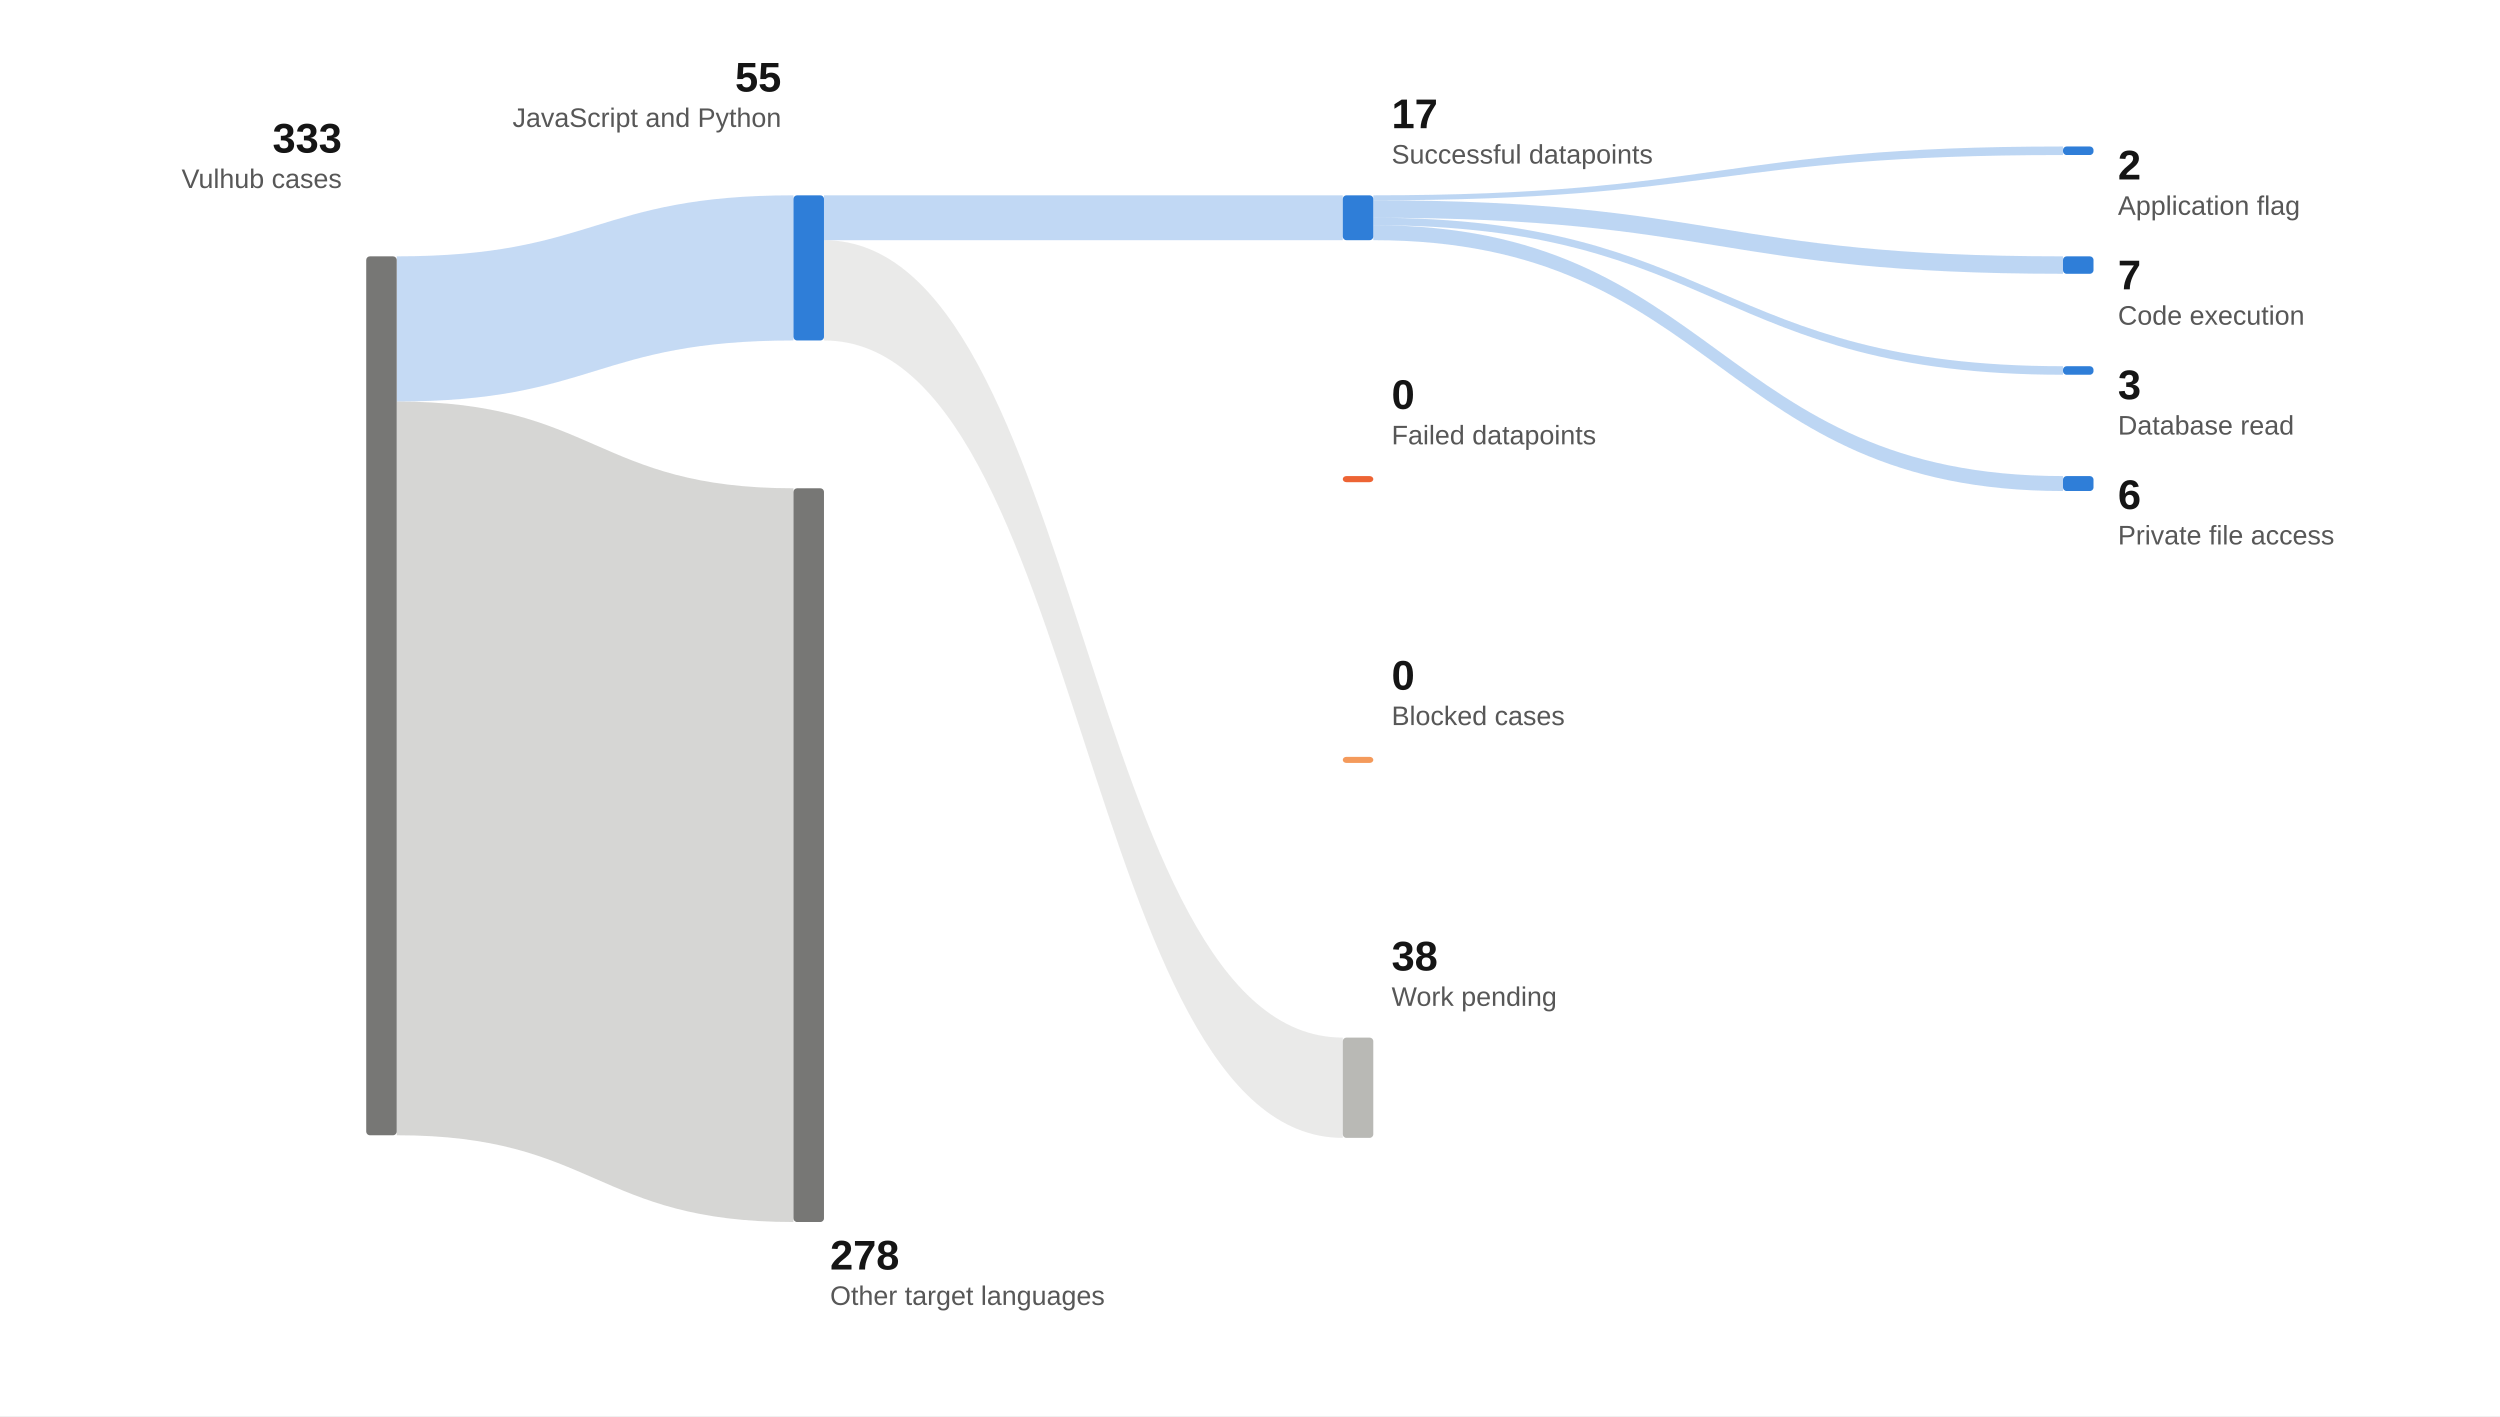
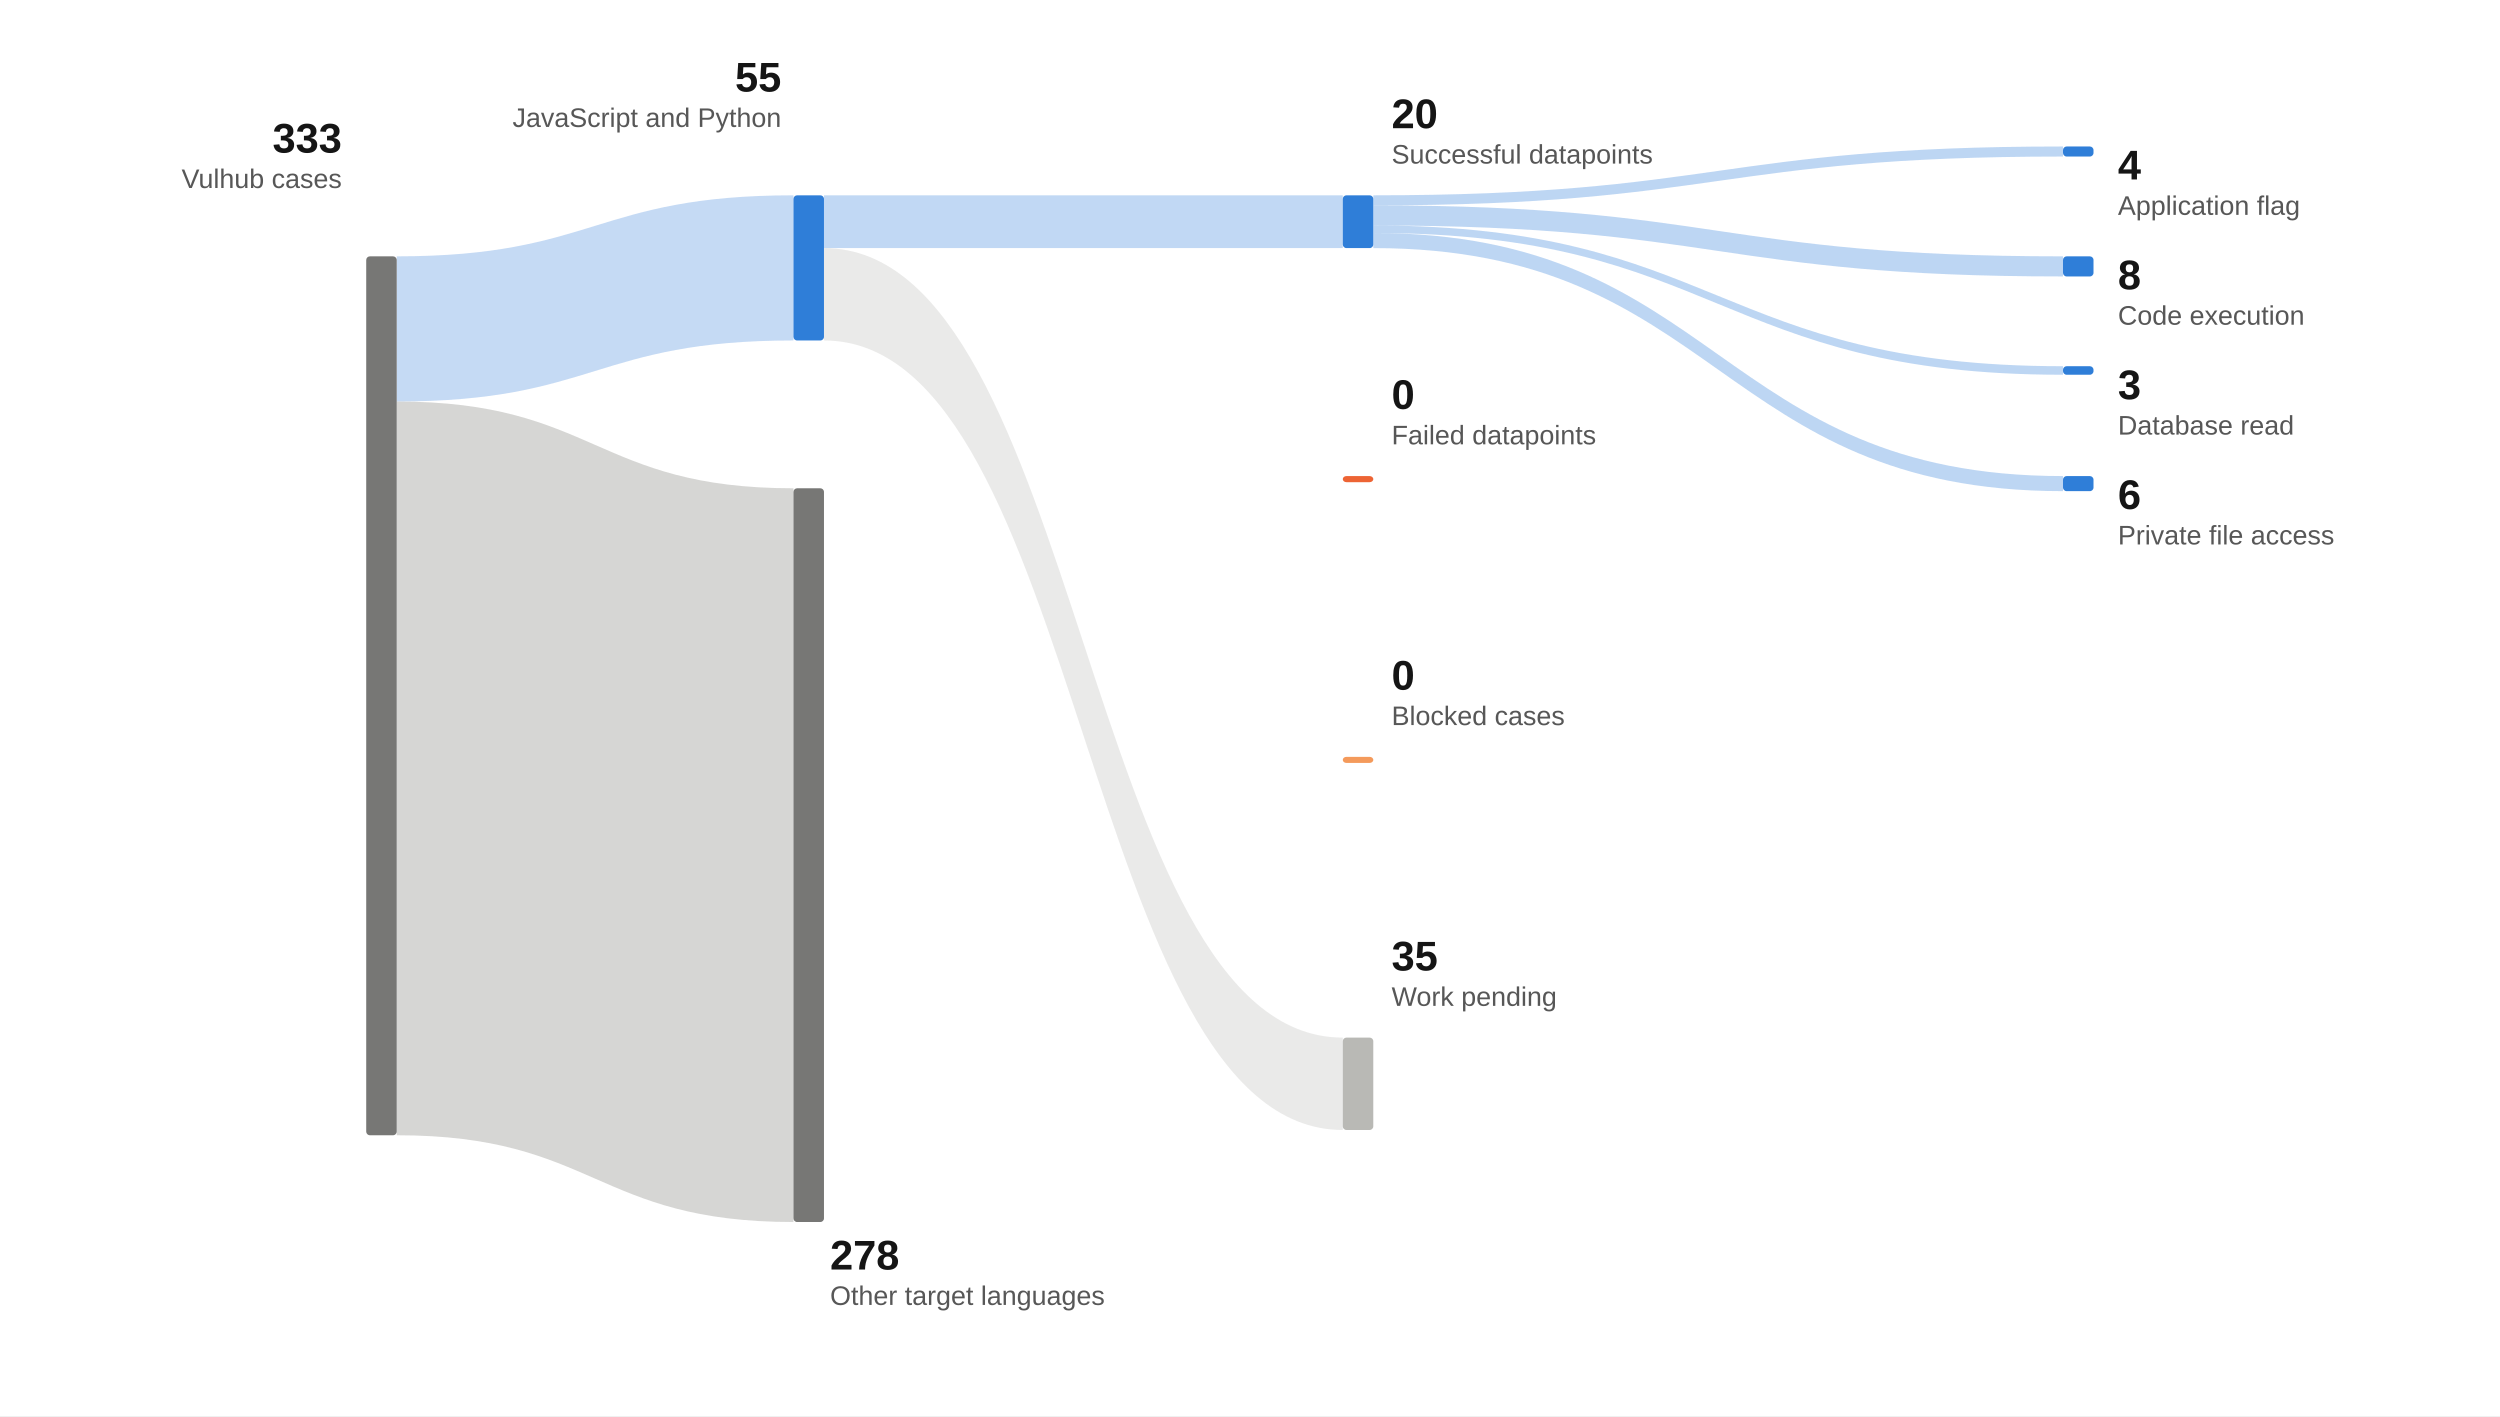
<svg xmlns="http://www.w3.org/2000/svg" width="2048" height="1160" viewBox="0 0 2048 1160">
  <style>.count{font:700 34px Arial,sans-serif;fill:#151515}.detail{font:22px Arial,sans-serif;fill:#575757}</style>
  <rect width="100%" height="100%" fill="#fff" />
  <path d="M325 210 C487.5 210 487.5 160 650 160 L650 278.919 C487.5 278.919 487.5 328.919 325 328.919 Z" fill="#3079d7" fill-opacity="0.28" />
  <path d="M325 328.919 C487.5 328.919 487.5 400 650 400 L650 1001.081 C487.5 1001.081 487.5 930.0 325 930.0 Z" fill="#aaa9a6" fill-opacity="0.48" />
-   <path d="M675 160.0 C887.5 160.0 887.5 160 1100 160 L1100 196.757 C887.5 196.757 887.5 196.757 675 196.757 Z" fill="#2f7ed8" fill-opacity="0.3" />
-   <path d="M675 196.757 C887.5 196.757 887.5 850 1100 850 L1100 932.162 C887.5 932.162 887.5 278.919 675 278.919 Z" fill="#b9b9b5" fill-opacity="0.3" />
-   <path d="M1125 160.0 C1407.5 160.0 1407.5 120 1690 120 L1690 127 C1407.5 127 1407.5 164.084 1125 164.084 Z" fill="#2f7ed8" fill-opacity="0.32" />
-   <rect x="1690" y="120" width="25" height="7" rx="3" fill="#2f7ed8" />
-   <text x="1735" y="147" text-anchor="start" class="count">2</text>
+   <path d="M675 160.0 C887.5 160.0 887.5 160 1100 160 L1100 203.243 C887.5 203.243 887.5 203.243 675 203.243 Z" fill="#2f7ed8" fill-opacity="0.3" />
+   <path d="M675 203.243 C887.5 203.243 887.5 850 1100 850 L1100 925.676 C887.5 925.676 887.5 278.919 675 278.919 Z" fill="#b9b9b5" fill-opacity="0.3" />
+   <path d="M1125 160.0 C1407.5 160.0 1407.5 120 1690 120 L1690 128.237 C1407.5 128.237 1407.5 168.237 1125 168.237 Z" fill="#2f7ed8" fill-opacity="0.32" />
+   <rect x="1690" y="120" width="25" height="8.237" rx="3" fill="#2f7ed8" />
+   <text x="1735" y="147" text-anchor="start" class="count">4</text>
  <text x="1735" y="176" text-anchor="start" class="detail">Application flag</text>
-   <path d="M1125 164.084 C1407.5 164.084 1407.5 210 1690 210 L1690 224.294 C1407.5 224.294 1407.5 178.378 1125 178.378 Z" fill="#2f7ed8" fill-opacity="0.32" />
-   <rect x="1690" y="210" width="25" height="14.294" rx="3" fill="#2f7ed8" />
-   <text x="1735" y="237" text-anchor="start" class="count">7</text>
+   <path d="M1125 168.237 C1407.5 168.237 1407.5 210 1690 210 L1690 226.474 C1407.5 226.474 1407.5 184.71 1125 184.71 Z" fill="#2f7ed8" fill-opacity="0.32" />
+   <rect x="1690" y="210" width="25" height="16.474" rx="3" fill="#2f7ed8" />
+   <text x="1735" y="237" text-anchor="start" class="count">8</text>
  <text x="1735" y="266" text-anchor="start" class="detail">Code execution</text>
-   <path d="M1125 178.378 C1407.5 178.378 1407.5 300 1690 300 L1690 307 C1407.5 307 1407.5 184.505 1125 184.505 Z" fill="#2f7ed8" fill-opacity="0.32" />
+   <path d="M1125 184.71 C1407.5 184.71 1407.5 300 1690 300 L1690 307 C1407.5 307 1407.5 190.888 1125 190.888 Z" fill="#2f7ed8" fill-opacity="0.32" />
  <rect x="1690" y="300" width="25" height="7" rx="3" fill="#2f7ed8" />
  <text x="1735" y="327" text-anchor="start" class="count">3</text>
  <text x="1735" y="356" text-anchor="start" class="detail">Database read</text>
-   <path d="M1125 184.505 C1407.5 184.505 1407.5 390 1690 390 L1690 402.252 C1407.5 402.252 1407.5 196.757 1125 196.757 Z" fill="#2f7ed8" fill-opacity="0.32" />
-   <rect x="1690" y="390" width="25" height="12.252" rx="3" fill="#2f7ed8" />
+   <path d="M1125 190.888 C1407.5 190.888 1407.5 390 1690 390 L1690 402.355 C1407.5 402.355 1407.5 203.243 1125 203.243 Z" fill="#2f7ed8" fill-opacity="0.32" />
+   <rect x="1690" y="390" width="25" height="12.355" rx="3" fill="#2f7ed8" />
  <text x="1735" y="417" text-anchor="start" class="count">6</text>
  <text x="1735" y="446" text-anchor="start" class="detail">Private file access</text>
  <rect x="300" y="210" width="25" height="720" rx="3" fill="#777775" />
  <rect x="650" y="160" width="25" height="118.919" rx="3" fill="#2f7ed8" />
  <rect x="650" y="400" width="25" height="601.081" rx="3" fill="#777775" />
  <text x="280" y="125" text-anchor="end" class="count">333</text>
  <text x="280" y="154" text-anchor="end" class="detail">Vulhub cases</text>
  <text x="640" y="75" text-anchor="end" class="count">55</text>
  <text x="640" y="104" text-anchor="end" class="detail">JavaScript and Python</text>
  <text x="680" y="1040" text-anchor="start" class="count">278</text>
  <text x="680" y="1069" text-anchor="start" class="detail">Other target languages</text>
-   <rect x="1100" y="160" width="25" height="36.757" rx="3" fill="#2f7ed8" />
-   <text x="1140" y="105" text-anchor="start" class="count">17</text>
+   <rect x="1100" y="160" width="25" height="43.243" rx="3" fill="#2f7ed8" />
+   <text x="1140" y="105" text-anchor="start" class="count">20</text>
  <text x="1140" y="134" text-anchor="start" class="detail">Successful datapoints</text>
  <rect x="1100" y="390" width="25" height="5" rx="3" fill="#ed6434" />
  <text x="1140" y="335" text-anchor="start" class="count">0</text>
  <text x="1140" y="364" text-anchor="start" class="detail">Failed datapoints</text>
  <rect x="1100" y="620" width="25" height="5" rx="3" fill="#f49a5b" />
  <text x="1140" y="565" text-anchor="start" class="count">0</text>
  <text x="1140" y="594" text-anchor="start" class="detail">Blocked cases</text>
-   <rect x="1100" y="850" width="25" height="82.162" rx="3" fill="#b9b9b5" />
-   <text x="1140" y="795" text-anchor="start" class="count">38</text>
+   <rect x="1100" y="850" width="25" height="75.676" rx="3" fill="#b9b9b5" />
+   <text x="1140" y="795" text-anchor="start" class="count">35</text>
  <text x="1140" y="824" text-anchor="start" class="detail">Work pending</text>
</svg>
